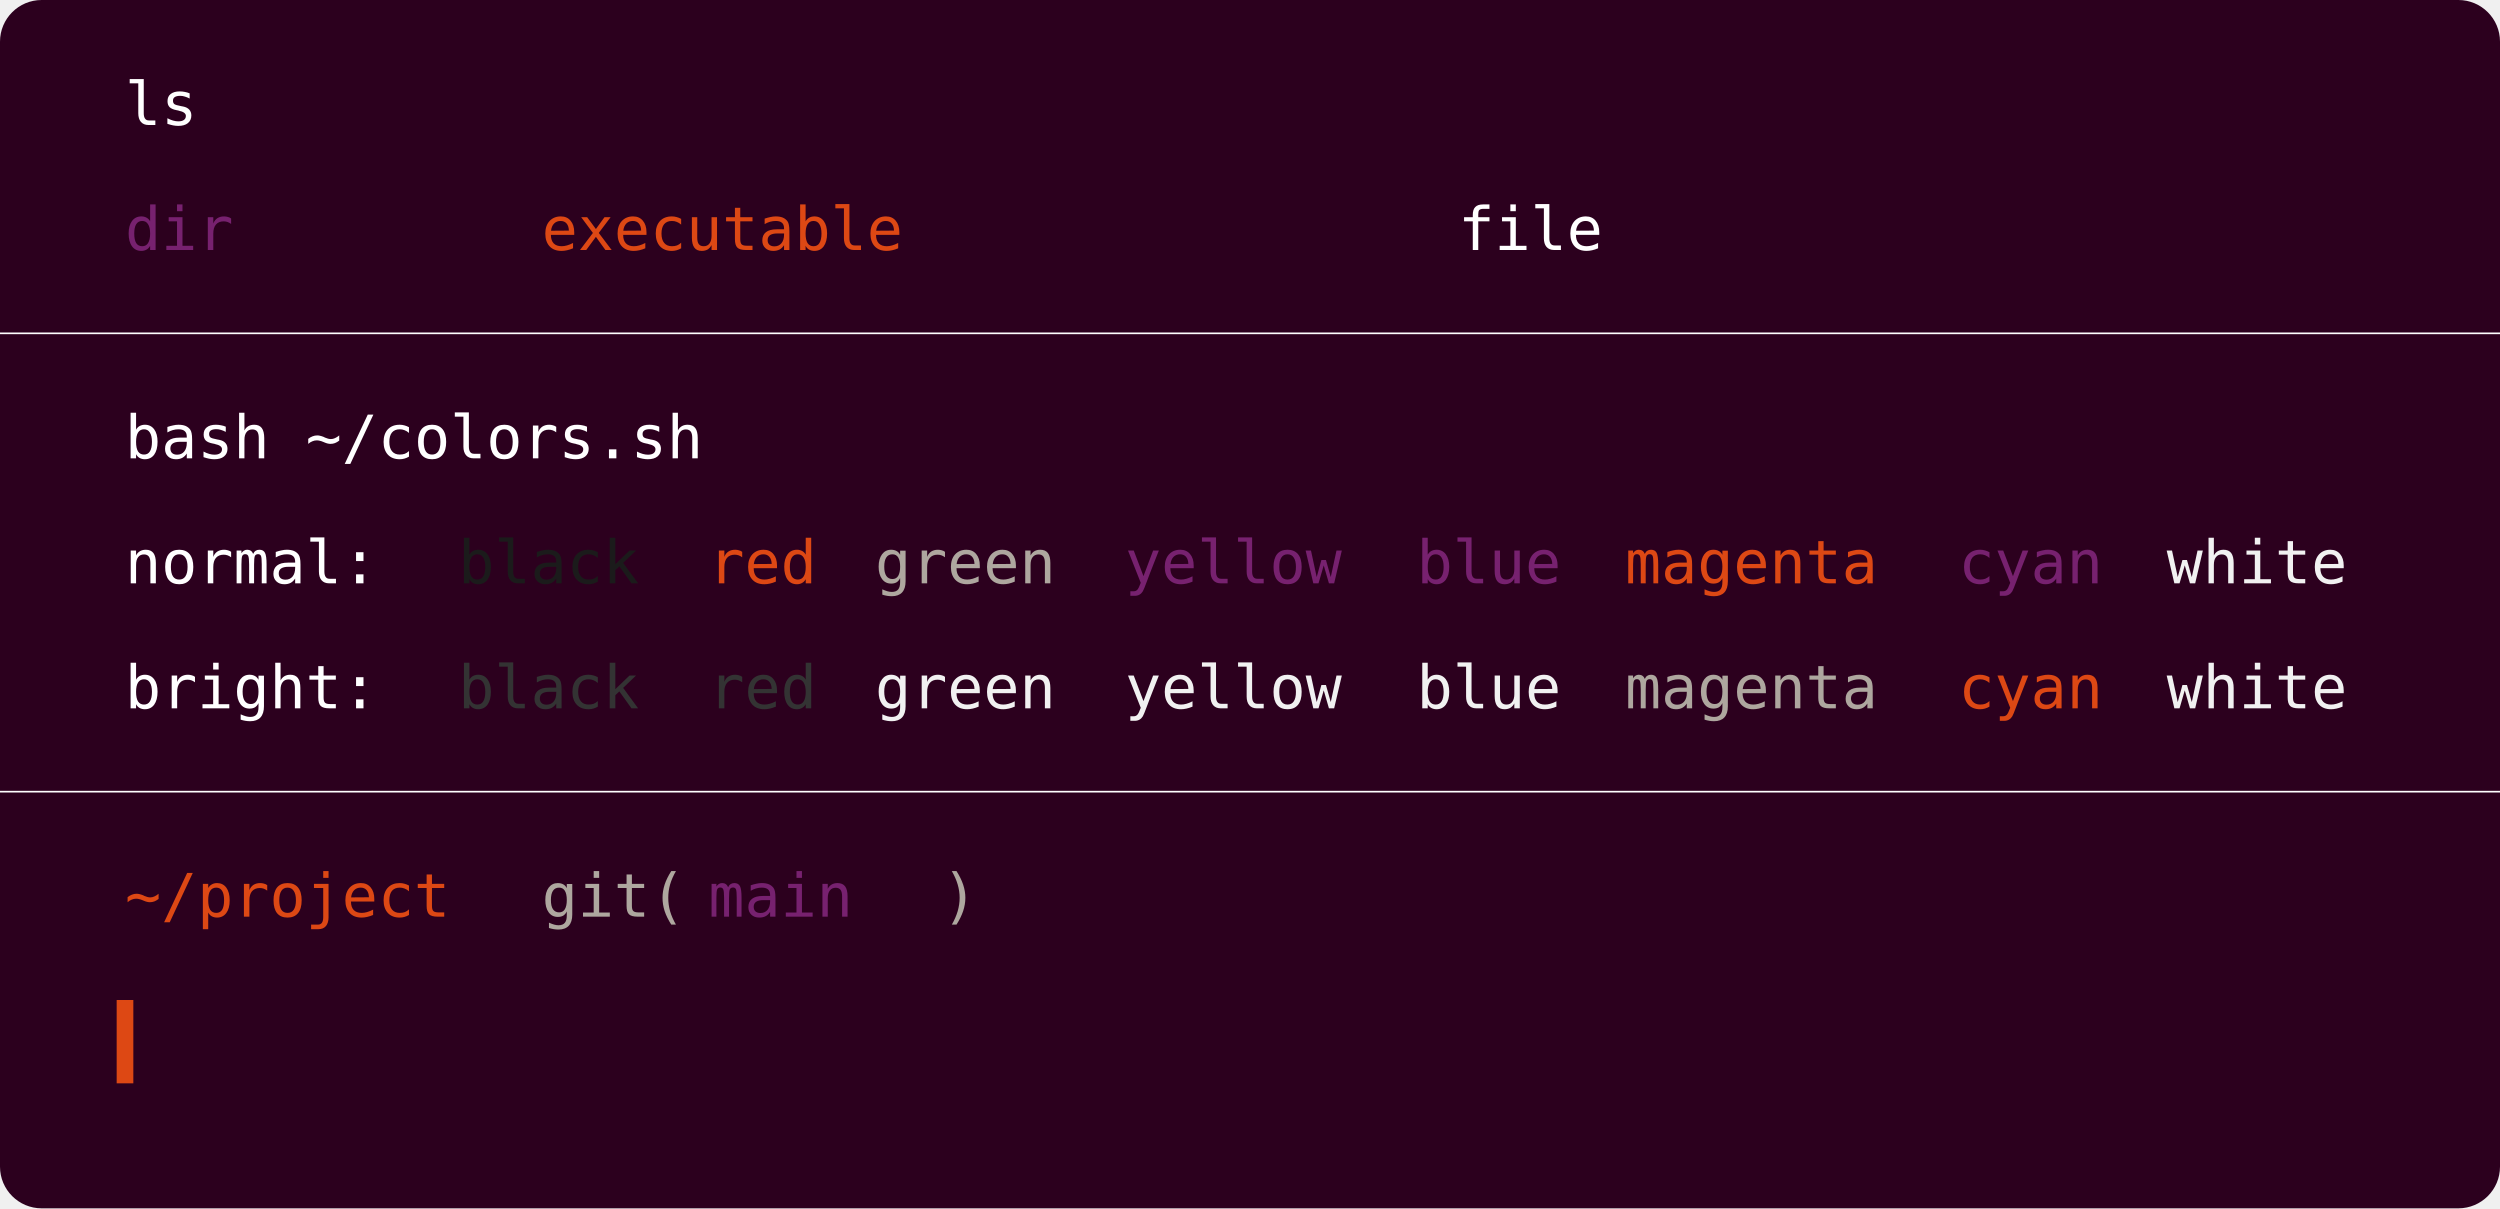
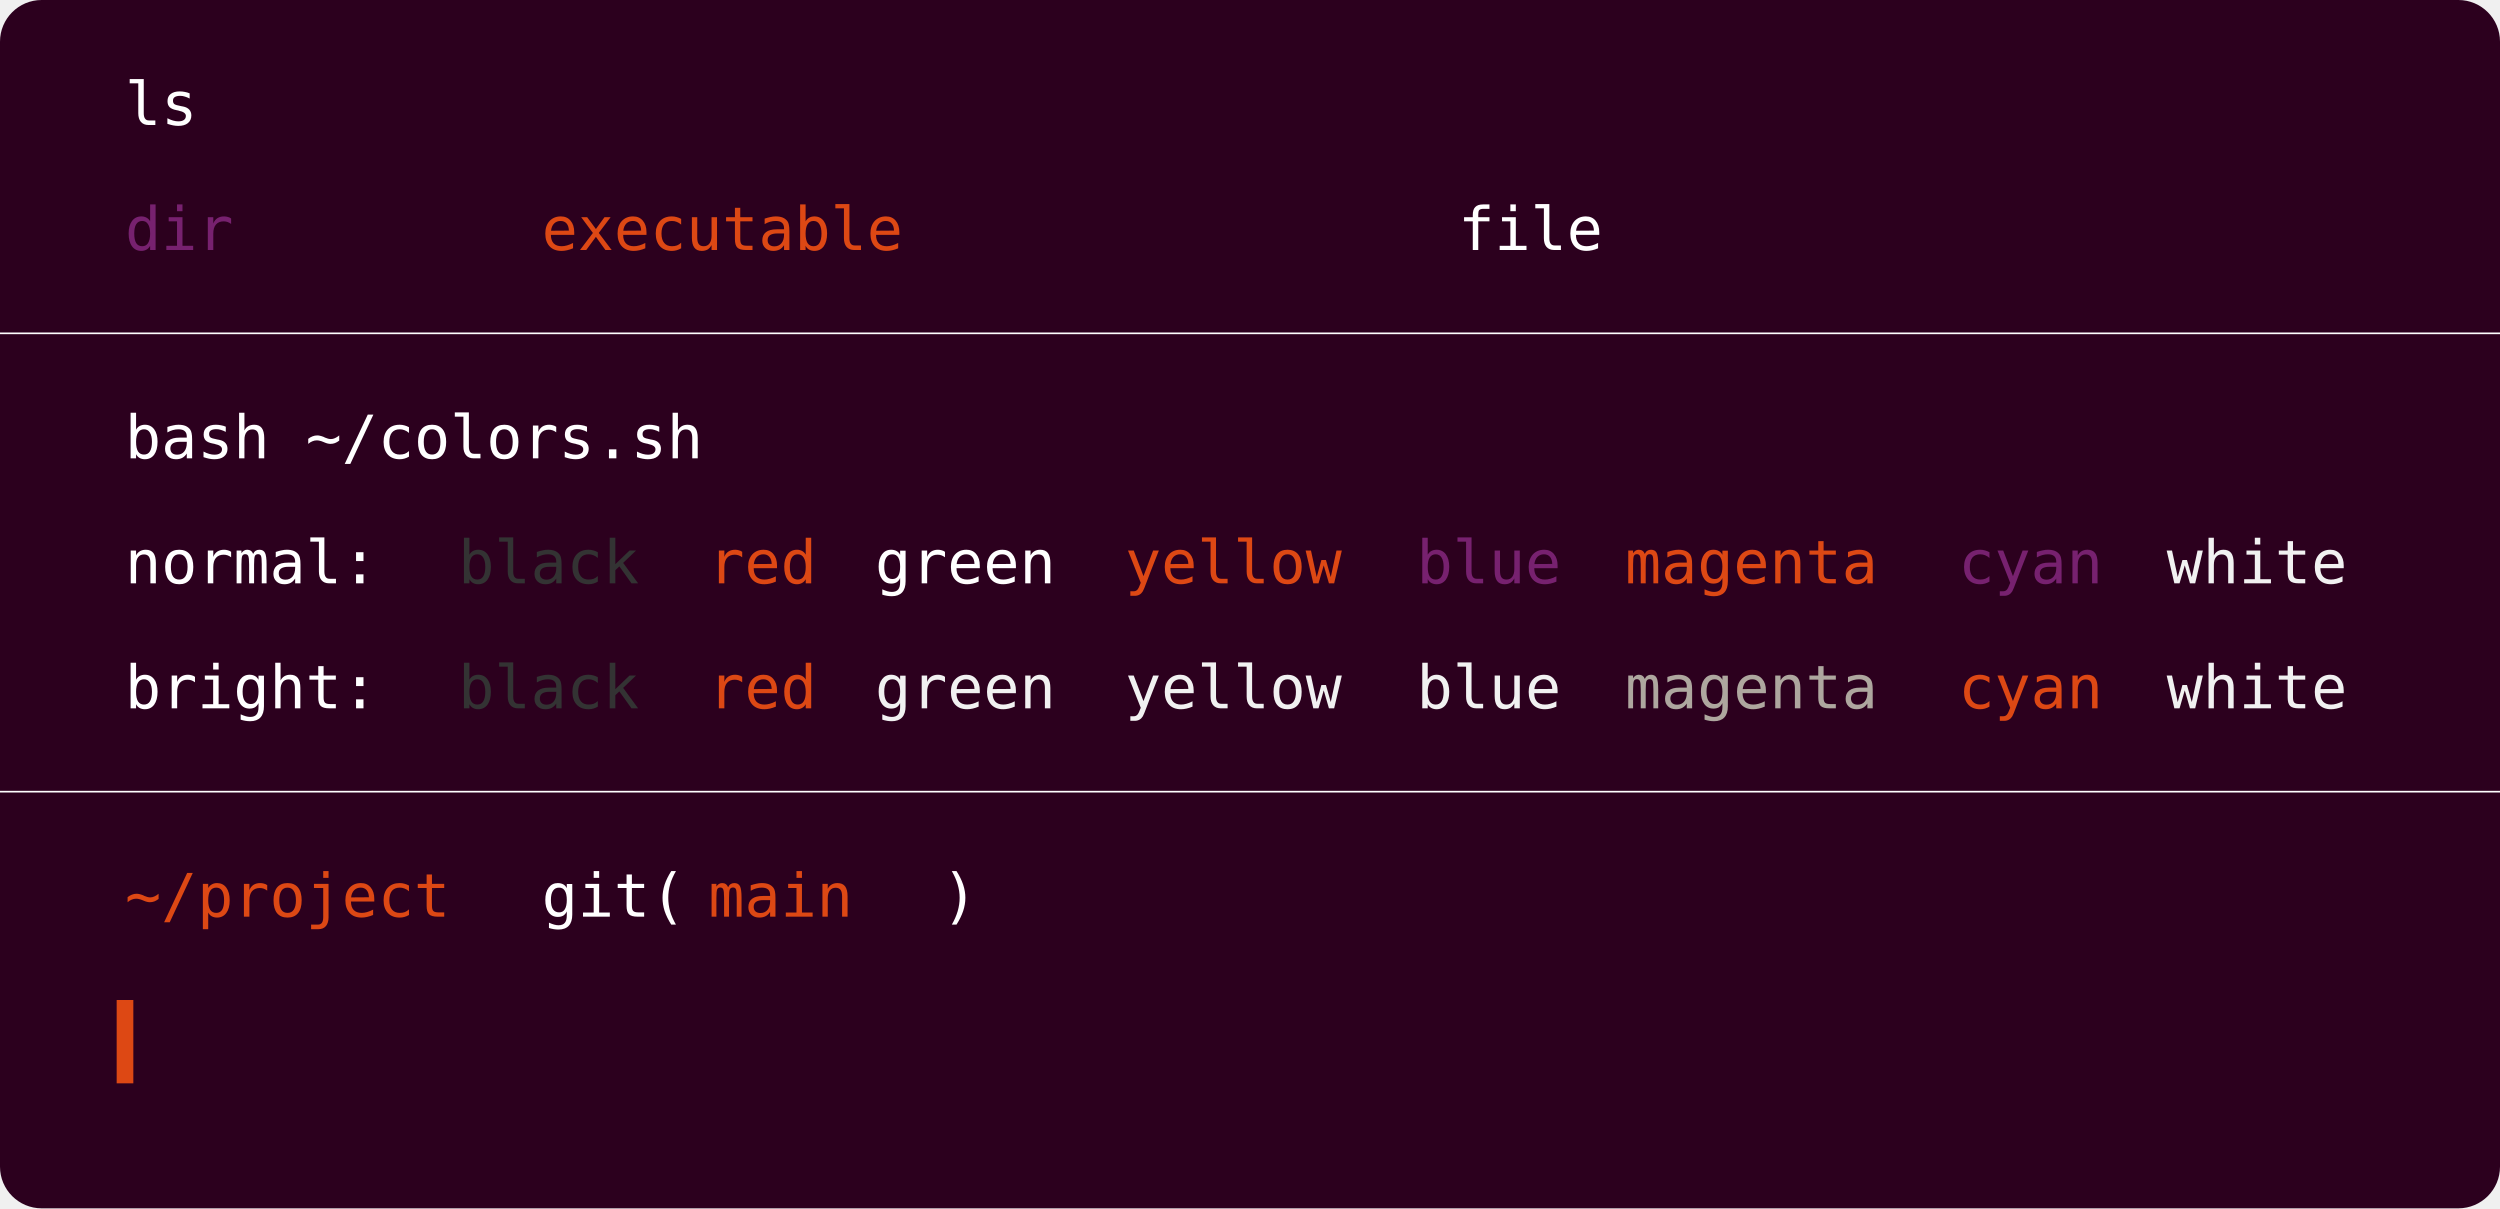
<svg xmlns="http://www.w3.org/2000/svg" viewBox="0 0 300 145">
  <rect width="300" height="145" fill="#2C001E" class="Dynamic" rx="5" />
  <text x="15" y="15" fill="#ffffff" class="Dynamic" font-family="monospace" font-size=".6em">ls</text>
  <text x="15" y="30" fill="#77216f" class="Dynamic" font-family="monospace" font-size=".6em">
dir
</text>
  <text x="65" y="30" fill="#dd4814" class="Dynamic" font-family="monospace" font-size=".6em">
executable
</text>
  <text x="175" y="30" fill="#ffffff" class="Dynamic" font-family="monospace" font-size=".6em">
file
</text>
  <path stroke="#ffffff" d="M0 40h300" class="Dynamic" style="stroke-width:.2" />
  <text x="15" y="55" fill="#ffffff" class="Dynamic" font-family="monospace" font-size=".6em">bash ~/colors.sh</text>
  <text x="15" y="70" fill="#ffffff" class="Dynamic" font-family="monospace" font-size=".6em">
normal:
</text>
-   <text x="55" y="70" fill="#1b1b1b" class="Dynamic" font-family="monospace" font-size=".6em">
+   <text x="55" y="70" fill="#333333" class="Dynamic" font-family="monospace" font-size=".6em">
black
</text>
  <text x="85" y="70" fill="#dd4814" class="Dynamic" font-family="monospace" font-size=".6em">
red
</text>
-   <text x="105" y="70" fill="#aea79f" class="Dynamic" font-family="monospace" font-size=".6em">
+   <text x="105" y="70" fill="#ffffff" class="Dynamic" font-family="monospace" font-size=".6em">
green
</text>
-   <text x="135" y="70" fill="#77216f" class="Dynamic" font-family="monospace" font-size=".6em">
+   <text x="135" y="70" fill="#dd4814" class="Dynamic" font-family="monospace" font-size=".6em">
yellow
</text>
  <text x="170" y="70" fill="#77216f" class="Dynamic" font-family="monospace" font-size=".6em">
blue
</text>
  <text x="195" y="70" fill="#dd4814" class="Dynamic" font-family="monospace" font-size=".6em">
magenta
</text>
  <text x="235" y="70" fill="#77216f" class="Dynamic" font-family="monospace" font-size=".6em">
cyan
</text>
  <text x="260" y="70" fill="#f1f1f1" class="Dynamic" font-family="monospace" font-size=".6em">
white
</text>
  <text x="15" y="85" fill="#ffffff" class="Dynamic" font-family="monospace" font-size=".6em">
bright:
</text>
  <text x="55" y="85" fill="#333333" class="Dynamic" font-family="monospace" font-size=".6em">
black
</text>
-   <text x="85" y="85" fill="#333333" class="Dynamic" font-family="monospace" font-size=".6em">
+   <text x="85" y="85" fill="#dd4814" class="Dynamic" font-family="monospace" font-size=".6em">
red
</text>
  <text x="105" y="85" fill="#f1f1f1" class="Dynamic" font-family="monospace" font-size=".6em">
green
</text>
  <text x="135" y="85" fill="#f1f1f1" class="Dynamic" font-family="monospace" font-size=".6em">
yellow
</text>
  <text x="170" y="85" fill="#f1f1f1" class="Dynamic" font-family="monospace" font-size=".6em">
blue
</text>
  <text x="195" y="85" fill="#aea79f" class="Dynamic" font-family="monospace" font-size=".6em">
magenta
</text>
  <text x="235" y="85" fill="#dd4814" class="Dynamic" font-family="monospace" font-size=".6em">
cyan
</text>
  <text x="260" y="85" fill="#f1f1f1" class="Dynamic" font-family="monospace" font-size=".6em">
white
</text>
  <path stroke="#ffffff" d="M0 95h300" class="Dynamic" style="stroke-width:.2" />
  <text x="15" y="110" fill="#dd4814" class="Dynamic" font-family="monospace" font-size=".6em">
~/project
</text>
-   <text x="65" y="110" fill="#aea79f" class="Dynamic" font-family="monospace" font-size=".6em">
+   <text x="65" y="110" fill="#ffffff" class="Dynamic" font-family="monospace" font-size=".6em">
git(
    </text>
-   <text x="85" y="110" fill="#77216f" class="Dynamic" font-family="monospace" font-size=".6em">
+   <text x="85" y="110" fill="#dd4814" class="Dynamic" font-family="monospace" font-size=".6em">
      main
    </text>
-   <text x="113" y="110" fill="#aea79f" class="Dynamic" font-family="monospace" font-size=".6em">
+   <text x="113" y="110" fill="#ffffff" class="Dynamic" font-family="monospace" font-size=".6em">
      )
</text>
  <path stroke="#dd4814" d="M15 120v10" class="Dynamic" style="stroke-width:2" />
</svg>
